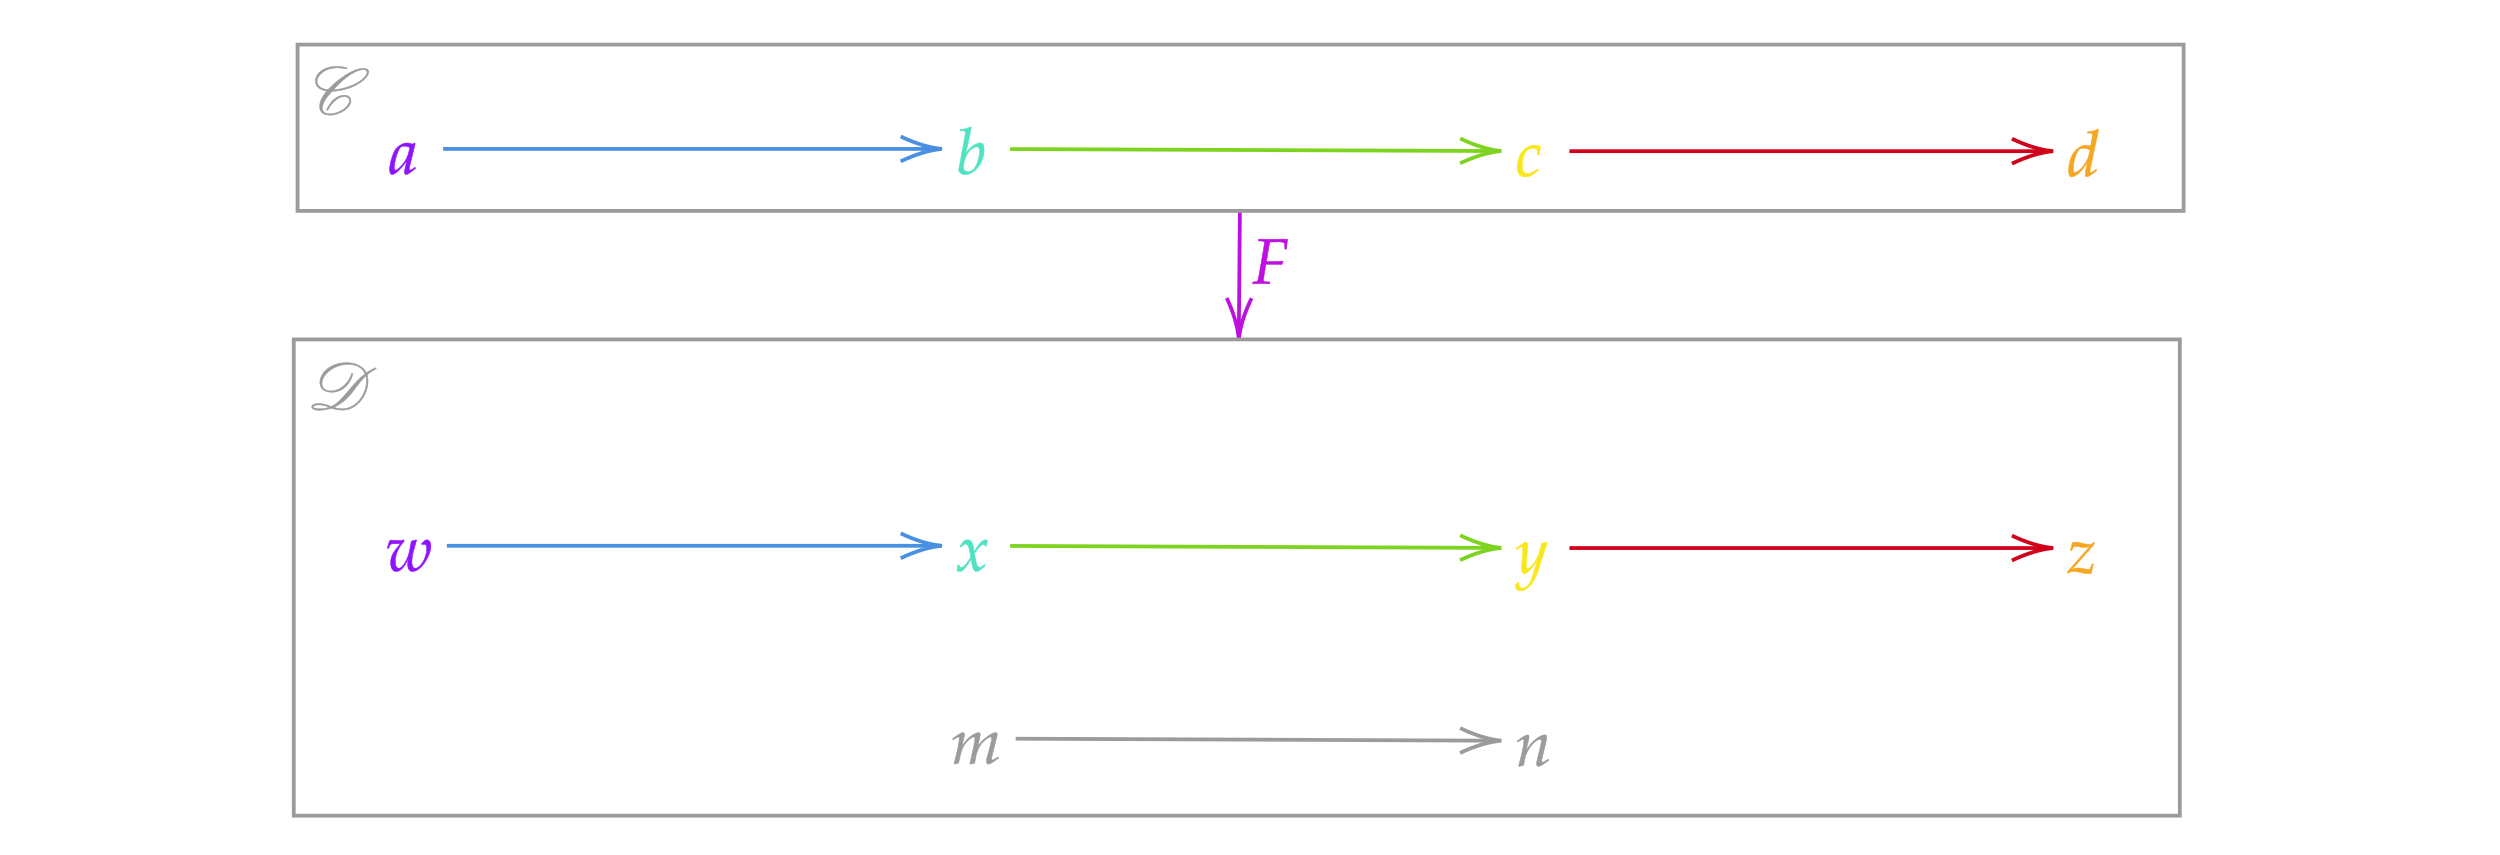
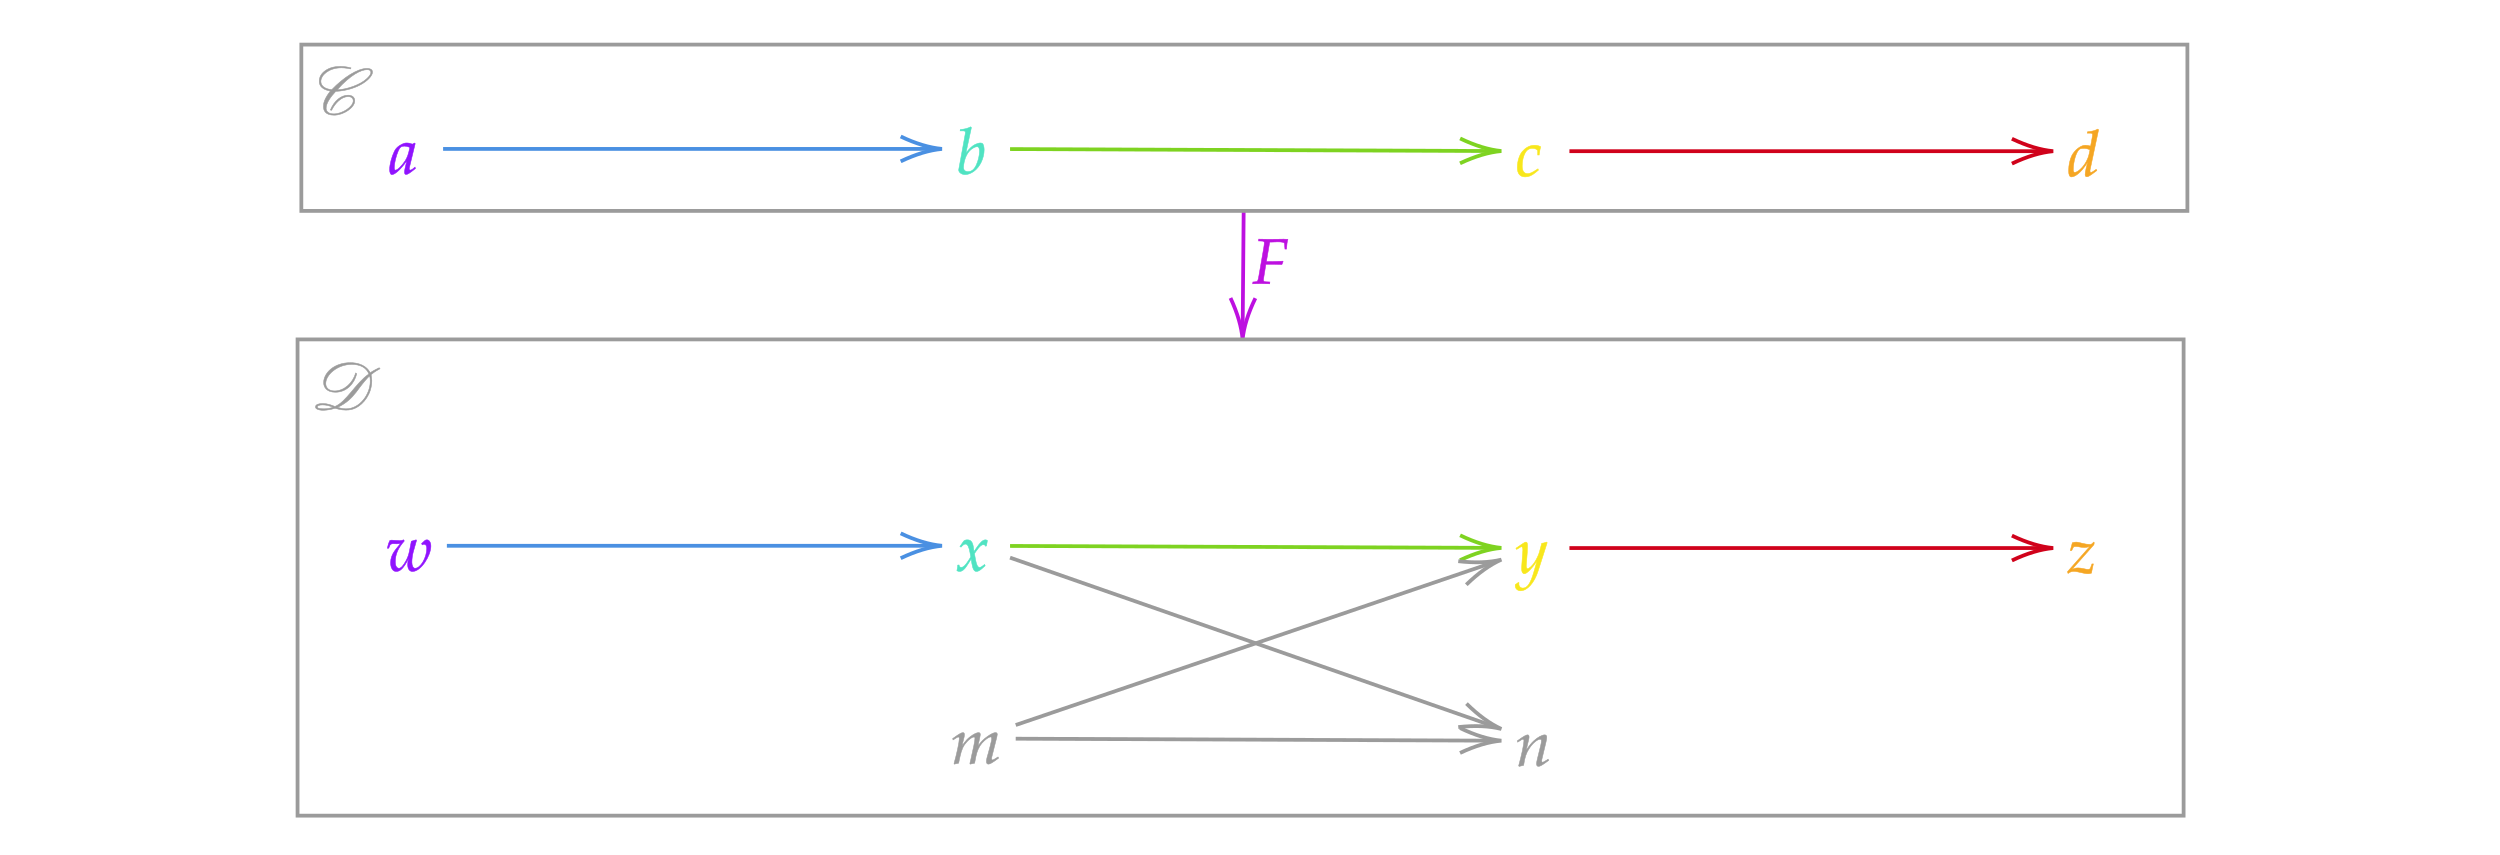
<svg xmlns="http://www.w3.org/2000/svg" x="0" y="0" width="661.433" height="226" style="         width:661.433px;         height:226px;         background: transparent;         fill: none; ">
  <svg class="role-diagram-draw-area">
    <g class="shapes-region" style="stroke: black; fill: none;">
      <g />
    </g>
    <g>
      <g class="connection-group">
        <g class="arrow-line">
-           <path class="connection real" stroke-dasharray="" d="  M328.04,55.8 L327.77,87.8" style="stroke: rgb(189, 16, 224); stroke-opacity: 1; stroke-width: 1px; fill: none; fill-opacity: 1;" />
-           <g stroke="rgb(189,16,224)" stroke-opacity="1" transform="matrix(0.008377482,-0.9999649,0.9999649,0.008377482,327.7544,89.79999)" style="stroke: rgb(189, 16, 224); stroke-width: 1px;">
+           <path class="connection real" stroke-dasharray="" d="  M329.04,55.8 L328.77,87.8" style="stroke: rgb(189, 16, 224); stroke-opacity: 1; stroke-width: 1px; fill: none; fill-opacity: 1;" />
+           <g stroke="rgb(189,16,224)" stroke-opacity="1" transform="matrix(0.008377482,-0.9999649,0.9999649,0.008377482,328.7544,89.79999)" style="stroke: rgb(189, 16, 224); stroke-width: 1px;">
            <path d=" M10.93,-3.29 Q4.96,-0.45 0,0 Q4.96,0.45 10.93,3.29" />
          </g>
        </g>
      </g>
      <g class="connection-group">
        <g class="arrow-line">
          <path class="connection real" stroke-dasharray="" d="  M117.23,39.4 L247.23,39.4" style="stroke: rgb(74, 144, 226); stroke-opacity: 1; stroke-width: 1px; fill: none; fill-opacity: 1;" />
          <g stroke="rgb(74,144,226)" stroke-opacity="1" transform="matrix(-1,1.2246467991473532e-16,-1.2246467991473532e-16,-1,249.225,39.4)" style="stroke: rgb(74, 144, 226); stroke-width: 1px;">
            <path d=" M10.93,-3.29 Q4.96,-0.45 0,0 Q4.96,0.45 10.93,3.29" />
          </g>
        </g>
      </g>
      <g class="connection-group">
        <g class="arrow-line">
          <path class="connection real" stroke-dasharray="" d="  M267.23,39.44 L395.23,39.96" style="stroke: rgb(126, 211, 33); stroke-opacity: 1; stroke-width: 1px; fill: none; fill-opacity: 1;" />
          <g stroke="rgb(126,211,33)" stroke-opacity="1" transform="matrix(-0.9999919,-0.004014246,0.004014246,-0.9999919,397.225,39.96351)" style="stroke: rgb(126, 211, 33); stroke-width: 1px;">
            <path d=" M10.93,-3.29 Q4.96,-0.45 0,0 Q4.96,0.45 10.93,3.29" />
          </g>
        </g>
      </g>
      <g class="connection-group">
        <g class="arrow-line">
          <path class="connection real" stroke-dasharray="" d="  M415.23,40 L541.23,40" style="stroke: rgb(208, 2, 27); stroke-opacity: 1; stroke-width: 1px; fill: none; fill-opacity: 1;" />
          <g stroke="rgb(208,2,27)" stroke-opacity="1" transform="matrix(-1,1.2246467991473532e-16,-1.2246467991473532e-16,-1,543.225,40)" style="stroke: rgb(208, 2, 27); stroke-width: 1px;">
            <path d=" M10.93,-3.29 Q4.96,-0.45 0,0 Q4.96,0.45 10.93,3.29" />
          </g>
        </g>
      </g>
      <g class="connection-group">
        <g class="arrow-line">
          <path class="connection real" stroke-dasharray="" d="  M268.73,195.44 L395.23,195.96" style="stroke: rgb(155, 155, 155); stroke-opacity: 1; stroke-width: 1px; fill: none; fill-opacity: 1;" />
          <g stroke="rgb(155,155,155)" stroke-opacity="1" transform="matrix(-0.9999919,-0.004014246,0.004014246,-0.9999919,397.225,195.9635)" style="stroke: rgb(155, 155, 155); stroke-width: 1px;">
            <path d=" M10.93,-3.29 Q4.96,-0.45 0,0 Q4.96,0.45 10.93,3.29" />
          </g>
        </g>
      </g>
      <g class="connection-group">
        <g class="arrow-line">
          <path class="connection real" stroke-dasharray="" d="  M118.23,144.4 L247.23,144.4" style="stroke: rgb(74, 144, 226); stroke-opacity: 1; stroke-width: 1px; fill: none; fill-opacity: 1;" />
          <g stroke="rgb(74,144,226)" stroke-opacity="1" transform="matrix(-1,1.2246467991473532e-16,-1.2246467991473532e-16,-1,249.225,144.4)" style="stroke: rgb(74, 144, 226); stroke-width: 1px;">
            <path d=" M10.93,-3.29 Q4.96,-0.45 0,0 Q4.96,0.45 10.93,3.29" />
          </g>
        </g>
      </g>
      <g class="connection-group">
        <g class="arrow-line">
          <path class="connection real" stroke-dasharray="" d="  M267.23,144.44 L395.23,144.96" style="stroke: rgb(126, 211, 33); stroke-opacity: 1; stroke-width: 1px; fill: none; fill-opacity: 1;" />
          <g stroke="rgb(126,211,33)" stroke-opacity="1" transform="matrix(-0.9999919,-0.004014246,0.004014246,-0.9999919,397.225,144.9635)" style="stroke: rgb(126, 211, 33); stroke-width: 1px;">
            <path d=" M10.93,-3.29 Q4.96,-0.45 0,0 Q4.96,0.45 10.93,3.29" />
          </g>
        </g>
      </g>
      <g class="connection-group">
        <g class="arrow-line">
          <path class="connection real" stroke-dasharray="" d="  M415.23,145 L541.23,145" style="stroke: rgb(208, 2, 27); stroke-opacity: 1; stroke-width: 1px; fill: none; fill-opacity: 1;" />
          <g stroke="rgb(208,2,27)" stroke-opacity="1" transform="matrix(-1,1.2246467991473532e-16,-1.2246467991473532e-16,-1,543.225,145)" style="stroke: rgb(208, 2, 27); stroke-width: 1px;">
            <path d=" M10.93,-3.29 Q4.96,-0.45 0,0 Q4.96,0.45 10.93,3.29" />
          </g>
        </g>
      </g>
-     </g>
-     <g>
-       <g>
-         <rect rx="0" ry="0" x="78.725" y="11.8" width="499" height="44" style="stroke: rgb(155, 155, 155); stroke-opacity: 1; stroke-width: 1px; fill: none; fill-opacity: 1;" />
-       </g>
-       <g>
-         <rect rx="0" ry="0" x="77.725" y="89.8" width="499" height="126" style="stroke: rgb(155, 155, 155); stroke-opacity: 1; stroke-width: 1px; fill: none; fill-opacity: 1;" />
+       <g class="connection-group">
+         <g class="arrow-line">
+           <path class="connection real" stroke-dasharray="" d="  M268.73,191.82 L395.33,148.71" style="stroke: rgb(155, 155, 155); stroke-width: 1px; fill: none; fill-opacity: 1; stroke-opacity: 1;" />
+           <g stroke="rgb(155,155,155)" transform="matrix(-0.946593,0.3224309,-0.3224309,-0.946593,397.225,148.0649)" style="stroke: rgb(155, 155, 155); stroke-width: 1px;" stroke-opacity="1">
+             <path d=" M10.93,-3.29 Q4.96,-0.45 0,0 Q4.96,0.45 10.93,3.29" />
+           </g>
+         </g>
+       </g>
+       <g class="connection-group">
+         <g class="arrow-line">
+           <path class="connection real" stroke-dasharray="" d="  M267.23,147.54 L395.34,192.2" style="stroke: rgb(155, 155, 155); stroke-width: 1px; fill: none; fill-opacity: 1; stroke-opacity: 1;" />
+           <g stroke="rgb(155,155,155)" transform="matrix(-0.9442615,-0.3291963,0.3291963,-0.9442615,397.225,192.8622)" style="stroke: rgb(155, 155, 155); stroke-width: 1px;" stroke-opacity="1">
+             <path d=" M10.93,-3.29 Q4.96,-0.45 0,0 Q4.96,0.45 10.93,3.29" />
+           </g>
+         </g>
+       </g>
+     </g>
+     <g>
+       <g>
+         <rect rx="0" ry="0" x="79.725" y="11.8" width="499" height="44" style="stroke: rgb(155, 155, 155); stroke-opacity: 1; stroke-width: 1px; fill: none; fill-opacity: 1;" />
+       </g>
+       <g>
+         <rect rx="0" ry="0" x="78.725" y="89.8" width="499" height="126" style="stroke: rgb(155, 155, 155); stroke-opacity: 1; stroke-width: 1px; fill: none; fill-opacity: 1;" />
      </g>
    </g>
    <g />
  </svg>
  <svg width="660" height="224.567" style="width:660px;height:224.567px;font-family:Asana-Math, Asana;background:transparent;">
    <g>
      <g>
        <g>
-           <g transform="matrix(1,0,0,1,82.70001,30.21667)">
+           <g transform="matrix(1,0,0,1,83.70001,30.21667)">
            <path transform="matrix(0.017,0,0,-0.017,0,0)" d="M791 693C823 693 848 684 848 648C848 625 828 594 789 557C693 462 476 384 323 380L323 379C534 615 696 693 791 693ZM218 361C124 239 110 171 110 122C110 66 130 -15 277 -15C425 -15 598 105 598 208C598 266 554 296 493 296C384 296 278 209 218 66L237 61C290 171 391 274 495 274C557 274 574 235 574 210C574 116 406 5 272 5C204 5 152 33 152 93C152 179 230 278 301 355C659 374 874 564 874 656C874 701 828 713 789 713C639 713 418 567 241 383C144 390 70 434 70 510C70 607 194 722 390 722C446 722 505 710 533 705L539 721C495 733 435 744 377 744C279 744 200 722 138 677C76 633 45 578 45 513C45 482 50 388 218 361Z" stroke="rgb(155,155,155)" stroke-opacity="1" stroke-width="8" fill="rgb(155,155,155)" fill-opacity="1" />
          </g>
        </g>
      </g>
      <g>
        <g>
-           <g transform="matrix(1,0,0,1,82.70001,50.61667)">
+           <g transform="matrix(1,0,0,1,83.70001,50.61667)">
            <path transform="matrix(0.017,0,0,-0.017,0,0)" d="" stroke="rgb(155,155,155)" stroke-opacity="1" stroke-width="8" fill="rgb(155,155,155)" fill-opacity="1" />
          </g>
        </g>
      </g>
    </g>
    <g>
      <g>
        <g>
-           <g transform="matrix(1,0,0,1,81.70001,108.4167)">
+           <g transform="matrix(1,0,0,1,82.70001,108.4167)">
            <path transform="matrix(0.017,0,0,-0.017,0,0)" d="M180 15C128 15 73 20 73 45C73 56 91 76 154 76C218 76 265 60 318 40L318 39C274 24 230 15 180 15ZM897 440C897 245 737 15 520 15C468 15 415 29 389 38C522 98 610 184 680 276L719 328C784 416 840 482 889 530L889 529C897 495 897 467 897 440ZM587 733C327 733 172 566 172 423C172 354 217 273 355 273C528 273 649 404 687 560L671 573C628 421 493 293 343 293C252 293 205 343 205 409C205 543 384 706 611 706C746 706 839 652 876 557C672 417 523 119 347 51C302 71 232 98 156 98C106 98 45 85 45 45C40 11 110 -18 213 -5C267 0 290 5 351 23C374 17 441 -5 519 -5C576 -5 629 5 679 32C791 91 922 242 922 455C922 476 913 533 911 547C936 568 962 591 1050 639L1036 654C1015 644 950 612 897 577L897 576C875 618 801 733 587 733Z" stroke="rgb(155,155,155)" stroke-opacity="1" stroke-width="8" fill="rgb(155,155,155)" fill-opacity="1" />
          </g>
        </g>
      </g>
      <g />
      <g />
      <g />
      <g />
      <g>
        <g>
-           <g transform="matrix(1,0,0,1,81.70001,210.4167)">
+           <g transform="matrix(1,0,0,1,82.70001,210.4167)">
            <path transform="matrix(0.017,0,0,-0.017,0,0)" d="" stroke="rgb(155,155,155)" stroke-opacity="1" stroke-width="8" fill="rgb(155,155,155)" fill-opacity="1" />
          </g>
        </g>
      </g>
    </g>
    <g>
      <g>
        <g>
          <g transform="matrix(1,0,0,1,331.4166,75.03336)">
            <path transform="matrix(0.017,0,0,-0.017,0,0)" d="M286 646L392 650C454 650 494 641 495 626L503 537L527 537C530 600 537 651 548 689C526 691 498 692 481 692L440 691L275 689L246 689C221 689 181 690 143 691L94 692L91 664L147 662C171 661 182 652 182 635C182 621 178 589 173 559L98 125C81 33 81 32 40 28L4 25L0 -3L34 -2C74 -1 106 0 127 0C145 0 174 -1 213 -2L265 -3L268 25L204 28C177 29 168 37 168 57C168 63 169 74 170 78L206 301L323 301C350 301 381 300 429 298L455 297L474 342L470 349C389 345 329 343 251 343L214 343L260 614C263 630 264 635 269 646Z" stroke="rgb(189,16,224)" stroke-opacity="1" stroke-width="8" fill="rgb(189,16,224)" fill-opacity="1" />
          </g>
        </g>
      </g>
    </g>
    <g>
      <g>
        <g>
          <g transform="matrix(1,0,0,1,103.0167,46.01666)">
            <path transform="matrix(0.017,0,0,-0.017,0,0)" d="M271 204L242 77C238 60 236 42 236 26C236 4 245 -9 260 -9C283 -9 324 17 406 85L399 106C375 86 346 59 324 59C315 59 309 68 309 82C309 87 309 90 310 93L402 472L392 481L359 463C318 478 301 482 274 482C246 482 226 477 199 464C137 433 104 403 79 354C35 265 4 145 4 67C4 23 19 -11 38 -11C75 -11 155 41 271 204ZM319 414C297 305 278 253 244 201C187 117 126 59 94 59C82 59 76 72 76 99C76 163 104 280 139 360C163 415 186 433 234 433C257 433 275 429 319 414Z" stroke="rgb(144,19,254)" stroke-opacity="1" stroke-width="8" fill="rgb(144,19,254)" fill-opacity="1" />
          </g>
        </g>
      </g>
    </g>
    <g>
      <g>
        <g>
          <g transform="matrix(1,0,0,1,253.0167,46.01666)">
            <path transform="matrix(0.017,0,0,-0.017,0,0)" d="M235 722L223 733C171 707 135 698 63 691L59 670L107 670C131 670 141 663 141 646C141 639 140 628 139 622L38 71C37 68 37 64 37 61C37 22 85 -11 140 -11C177 -11 228 8 271 39C367 107 433 244 433 376C433 414 424 453 412 468C405 477 392 482 377 482C353 482 323 474 295 460C244 433 211 403 149 324ZM322 424C348 424 361 401 361 352C361 288 340 202 310 137C277 68 237 36 183 36C137 36 112 59 112 101C112 135 127 276 208 361C241 395 293 424 322 424Z" stroke="rgb(80,227,194)" stroke-opacity="1" stroke-width="8" fill="rgb(80,227,194)" fill-opacity="1" />
          </g>
        </g>
      </g>
    </g>
    <g>
      <g>
        <g>
          <g transform="matrix(1,0,0,1,401.0167,46.61667)">
            <path transform="matrix(0.017,0,0,-0.017,0,0)" d="M342 330L365 330C373 395 380 432 389 458C365 473 330 482 293 482C248 483 175 463 118 400C64 352 25 241 25 136C25 40 67 -11 147 -11C201 -11 249 9 304 54L354 95L346 115L331 105C259 57 221 40 186 40C130 40 101 80 101 159C101 267 136 371 185 409C206 425 230 433 261 433C306 433 342 414 342 390Z" stroke="rgb(248,231,28)" stroke-opacity="1" stroke-width="8" fill="rgb(248,231,28)" fill-opacity="1" />
          </g>
        </g>
      </g>
    </g>
    <g>
      <g>
        <g>
          <g transform="matrix(1,0,0,1,547.0167,46.61667)">
            <path transform="matrix(0.017,0,0,-0.017,0,0)" d="M483 722L471 733C419 707 383 698 311 691L307 670L355 670C379 670 389 663 389 646C389 638 388 629 387 622L359 468C329 477 302 482 277 482C208 482 114 410 68 323C37 265 17 170 17 86C17 21 32 -11 61 -11C88 -11 125 6 159 33C213 77 246 116 313 217L290 126C279 82 274 50 274 24C274 3 283 -9 300 -9C317 -9 341 3 375 28L456 88L446 107L402 76C388 66 372 59 363 59C355 59 349 68 349 82C349 90 350 99 357 128ZM114 59C98 59 89 73 89 98C89 224 135 380 184 418C197 428 216 433 243 433C287 433 316 427 349 410L337 351C300 171 159 59 114 59Z" stroke="rgb(245,166,35)" stroke-opacity="1" stroke-width="8" fill="rgb(245,166,35)" fill-opacity="1" />
          </g>
        </g>
      </g>
    </g>
    <g>
      <g>
        <g>
          <g transform="matrix(1,0,0,1,251.6333,202.0167)">
            <path transform="matrix(0.017,0,0,-0.017,0,0)" d="M730 103L704 86C675 67 653 56 643 56C636 56 630 65 630 76C630 86 632 95 637 116L712 413C716 430 719 446 719 454C719 471 709 482 693 482C664 482 626 464 565 421C502 376 467 341 418 272L448 409C452 429 455 444 455 451C455 470 445 482 429 482C399 482 353 460 298 418C254 384 234 363 169 275L202 408C206 424 208 439 208 451C208 470 199 482 185 482C164 482 126 461 52 408L24 388L31 368C68 391 103 414 110 414C121 414 128 404 128 389C128 338 87 145 46 2L49 -9L117 6L139 108C163 219 190 278 245 338C287 384 332 414 360 414C367 414 371 406 371 393C371 358 349 244 308 69L292 2L297 -9L366 6L387 113C403 194 437 269 481 318C536 379 586 414 618 414C626 414 631 405 631 389C631 365 628 351 606 264C566 105 550 84 550 31C550 6 561 -9 580 -9C606 -9 642 12 740 85Z" stroke="rgb(155,155,155)" stroke-opacity="1" stroke-width="8" fill="rgb(155,155,155)" fill-opacity="1" />
          </g>
        </g>
      </g>
    </g>
    <g>
      <g>
        <g>
          <g transform="matrix(1,0,0,1,401.0167,202.6167)">
            <path transform="matrix(0.017,0,0,-0.017,0,0)" d="M24 388L31 368L63 389C100 412 103 414 110 414C121 414 128 404 128 389C128 338 87 145 46 2L53 -9C78 -2 101 4 123 8C142 134 163 199 209 268C263 352 338 414 383 414C394 414 400 405 400 390C400 372 397 351 389 319L337 107C328 70 324 47 324 31C324 6 335 -9 354 -9C380 -9 416 12 514 85L504 103L478 86C449 67 427 56 417 56C410 56 404 65 404 76C404 81 405 92 406 96L472 372C479 401 483 429 483 446C483 469 472 482 452 482C410 482 341 444 282 389C244 354 216 320 164 247L202 408C206 426 208 438 208 449C208 470 200 482 185 482C164 482 125 460 52 408Z" stroke="rgb(155,155,155)" stroke-opacity="1" stroke-width="8" fill="rgb(155,155,155)" fill-opacity="1" />
          </g>
        </g>
      </g>
    </g>
    <g>
      <g>
        <g>
          <g transform="matrix(1,0,0,1,102.1166,151.0167)">
            <path transform="matrix(0.017,0,0,-0.017,0,0)" d="M167 420C188 420 201 421 226 424C171 350 72 266 72 126C72 44 107 -11 160 -11C224 -11 276 44 350 187C341 143 338 118 338 95C338 32 367 -11 412 -11C546 -11 699 238 699 384C699 441 673 482 637 482C624 482 612 478 604 470L554 423L565 404C574 410 583 413 592 413C619 413 635 390 635 350C635 205 538 39 453 39C424 39 403 79 403 134C403 181 412 247 424 290L476 474L469 482L395 460L366 311C354 249 340 209 311 155C271 80 233 39 203 39C168 39 145 78 145 136C145 255 186 352 285 464L275 482C255 473 242 470 214 470C186 470 144 472 115 475L103 476C97 477 92 477 91 477C79 477 70 475 59 470C45 443 34 407 21 352L43 352L60 394C67 411 87 422 111 422C145 422 128 420 167 420Z" stroke="rgb(144,19,254)" stroke-opacity="1" stroke-width="8" fill="rgb(144,19,254)" fill-opacity="1" />
          </g>
        </g>
      </g>
    </g>
    <g>
      <g>
        <g>
          <g transform="matrix(1,0,0,1,253.0167,151.0167)">
            <path transform="matrix(0.017,0,0,-0.017,0,0)" d="M9 1C24 -7 40 -11 52 -11C85 -11 124 18 155 65L231 182L242 113C255 28 278 -11 314 -11C336 -11 368 6 400 35L449 79L440 98C404 68 379 53 363 53C348 53 335 63 325 83C316 102 305 139 300 168L282 269L317 318C364 383 391 406 422 406C438 406 450 398 455 383L469 387L484 472C472 479 463 482 454 482C414 482 374 446 312 354L275 299L269 347C257 446 230 482 171 482C145 482 123 474 114 461L56 378L73 368C103 402 123 416 142 416C175 416 197 375 214 277L225 215L185 153C142 86 108 54 80 54C65 54 54 58 52 63L41 91L21 88C21 53 13 27 9 1Z" stroke="rgb(80,227,194)" stroke-opacity="1" stroke-width="8" fill="rgb(80,227,194)" fill-opacity="1" />
          </g>
        </g>
      </g>
    </g>
    <g>
      <g>
        <g>
          <g transform="matrix(1,0,0,1,401.0167,151.6167)">
            <path transform="matrix(0.017,0,0,-0.017,0,0)" d="M-7 -180C-8 -187 -8 -193 -8 -198C-8 -241 29 -276 74 -276C180 -276 290 -152 349 33L490 473L479 482C450 471 427 465 405 463L370 331C358 284 323 211 290 162C255 111 206 67 184 67C172 67 163 90 164 115L180 322C182 353 184 391 184 419C184 464 177 482 160 482C147 482 133 475 85 442L3 386L14 368L64 398C69 401 80 410 89 410C103 410 111 391 111 358C111 357 111 351 110 343L93 100L92 60C92 18 110 -11 135 -11C172 -11 256 74 331 187L282 16C231 -161 181 -234 111 -234C76 -234 49 -207 49 -172C49 -167 50 -159 51 -150L41 -146Z" stroke="rgb(248,231,28)" stroke-opacity="1" stroke-width="8" fill="rgb(248,231,28)" fill-opacity="1" />
          </g>
        </g>
      </g>
    </g>
    <g>
      <g>
        <g>
          <g transform="matrix(1,0,0,1,547.0167,151.6167)">
            <path transform="matrix(0.017,0,0,-0.017,0,0)" d="M322 -11C334 -11 343 -9 372 -1C383 61 391 95 402 142L380 142L358 82C352 64 340 57 319 57C307 57 291 59 270 64L252 68C219 75 185 80 166 80C134 80 107 74 71 59L410 441L416 473L407 482L384 459C374 449 364 445 350 445C316 445 264 453 216 466L198 471C170 478 150 482 136 482C119 482 99 479 75 472L43 350L64 350L94 408C111 412 120 413 133 413C174 413 206 398 259 398C295 398 319 404 352 421L-1 21L8 -6C37 17 64 26 99 26C162 26 253 -11 322 -11Z" stroke="rgb(245,166,35)" stroke-opacity="1" stroke-width="8" fill="rgb(245,166,35)" fill-opacity="1" />
          </g>
        </g>
      </g>
    </g>
  </svg>
</svg>
